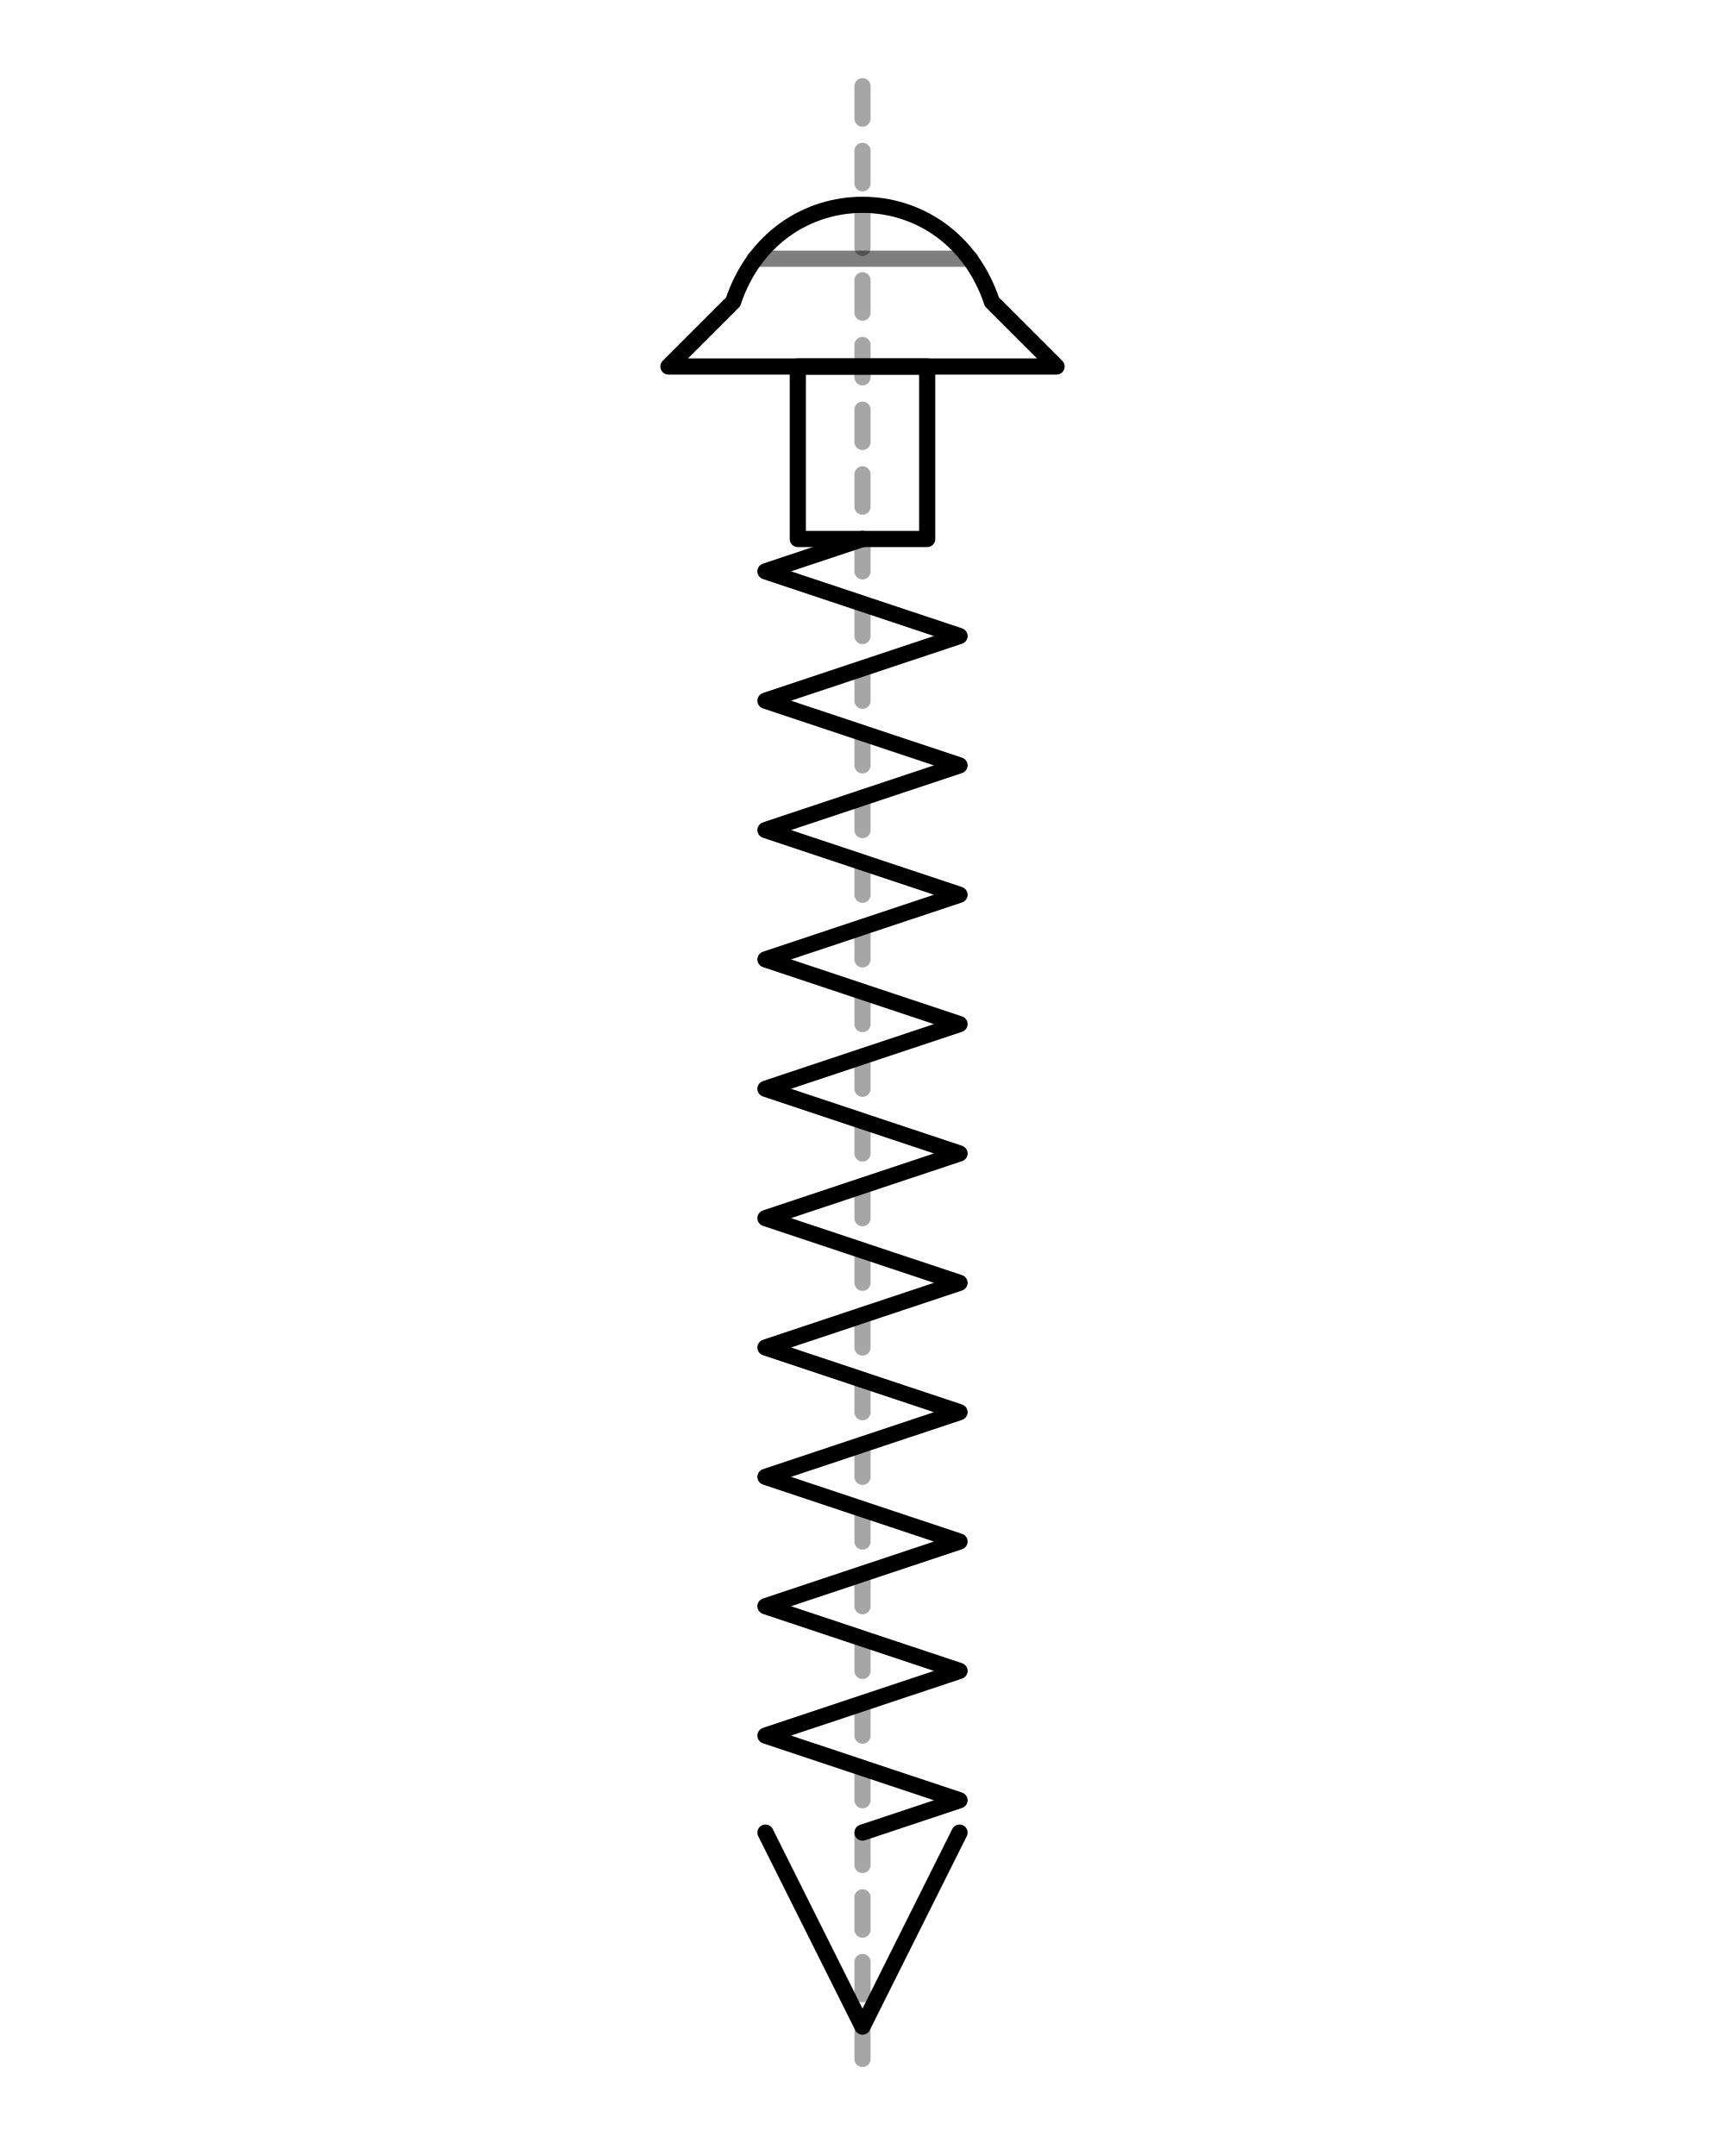
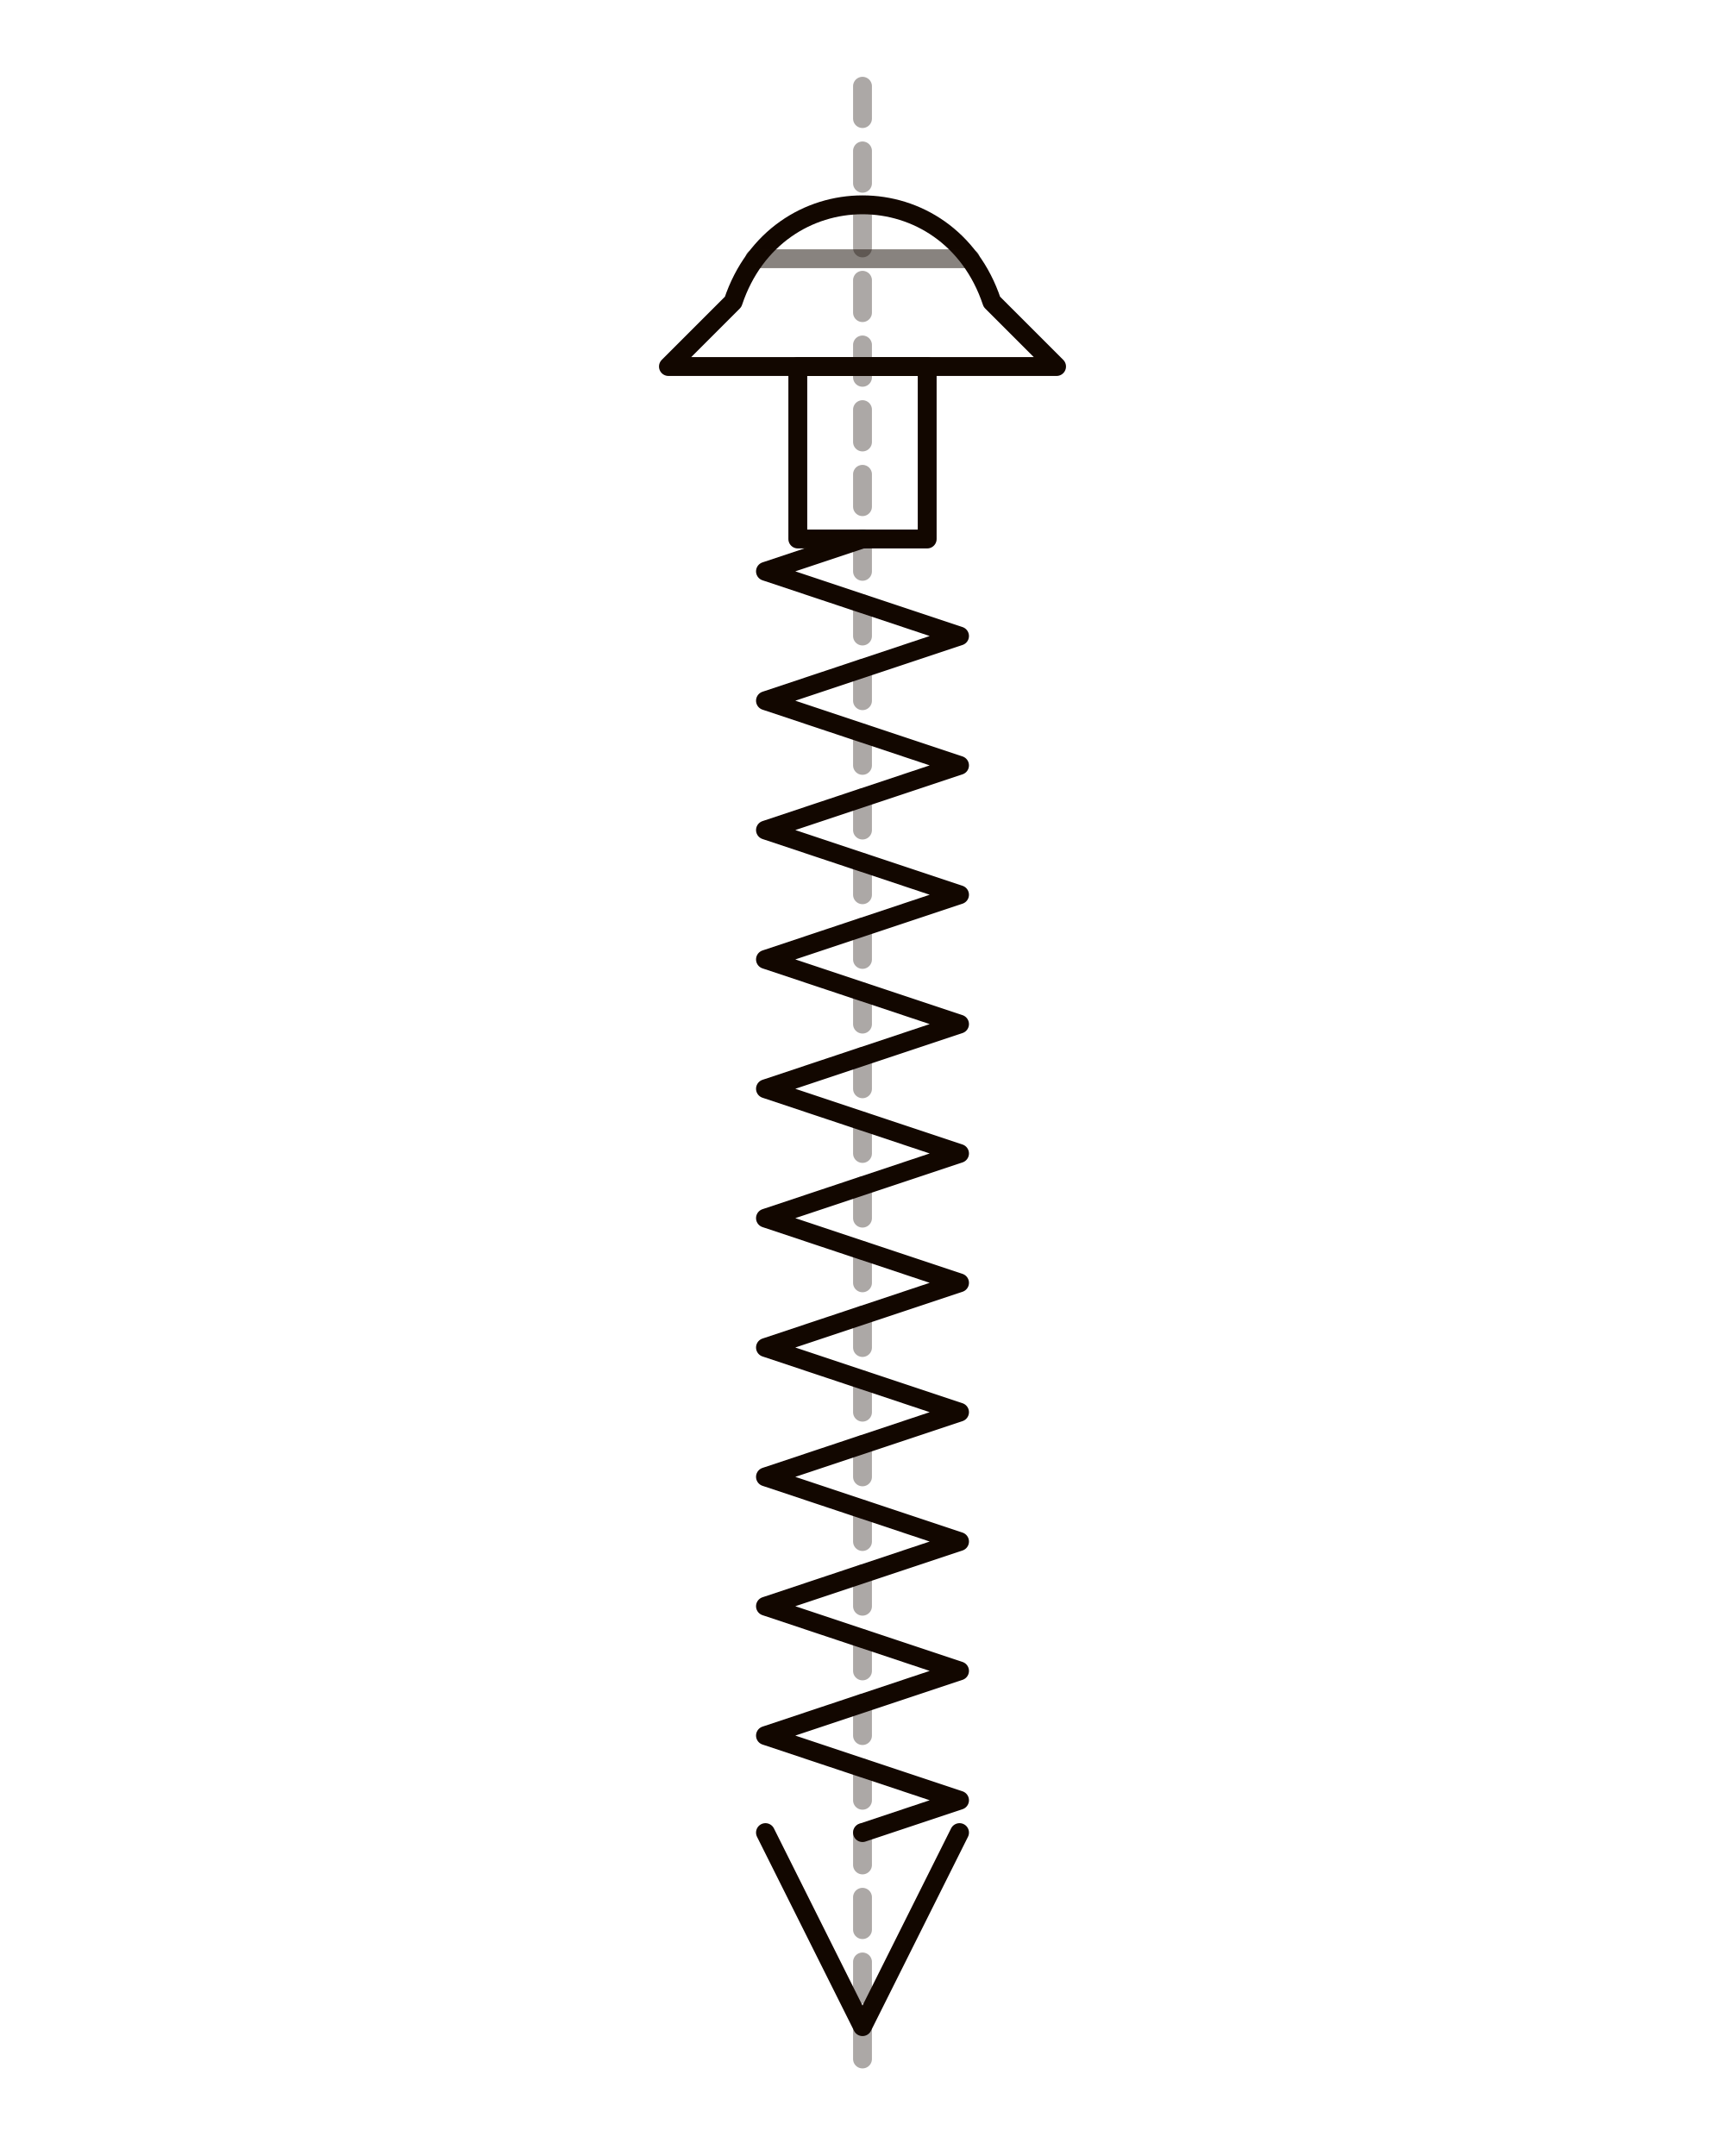
- <svg xmlns="http://www.w3.org/2000/svg" viewBox="0 0 160 200" fill="none" stroke="currentColor" stroke-width="1.5" stroke-linecap="round" stroke-linejoin="round" aria-hidden="true">
+ <svg xmlns="http://www.w3.org/2000/svg" viewBox="0 0 160 200" fill="none" stroke="#120700" stroke-width="1.75" stroke-linecap="round" stroke-linejoin="round" aria-hidden="true">
  <line x1="80" y1="8" x2="80" y2="192" stroke-dasharray="3 3" opacity="0.35" />
  <path d="M62 34 L68 28 C72 16 88 16 92 28 L98 34 Z" />
  <line x1="70" y1="24" x2="90" y2="24" opacity="0.5" />
  <rect x="74" y="34" width="12" height="16" />
  <path d="M 80 50 L 71 53 L 80 56 M 80 56 L 89 59 L 80 62 M 80 62 L 71 65 L 80 68 M 80 68 L 89 71 L 80 74 M 80 74 L 71 77 L 80 80 M 80 80 L 89 83 L 80 86 M 80 86 L 71 89 L 80 92 M 80 92 L 89 95 L 80 98 M 80 98 L 71 101 L 80 104 M 80 104 L 89 107 L 80 110 M 80 110 L 71 113 L 80 116 M 80 116 L 89 119 L 80 122 M 80 122 L 71 125 L 80 128 M 80 128 L 89 131 L 80 134 M 80 134 L 71 137 L 80 140 M 80 140 L 89 143 L 80 146 M 80 146 L 71 149 L 80 152 M 80 152 L 89 155 L 80 158 M 80 158 L 71 161 L 80 164 M 80 164 L 89 167 L 80 170" />
  <path d="M71 170 L80 188 L89 170" />
</svg>
